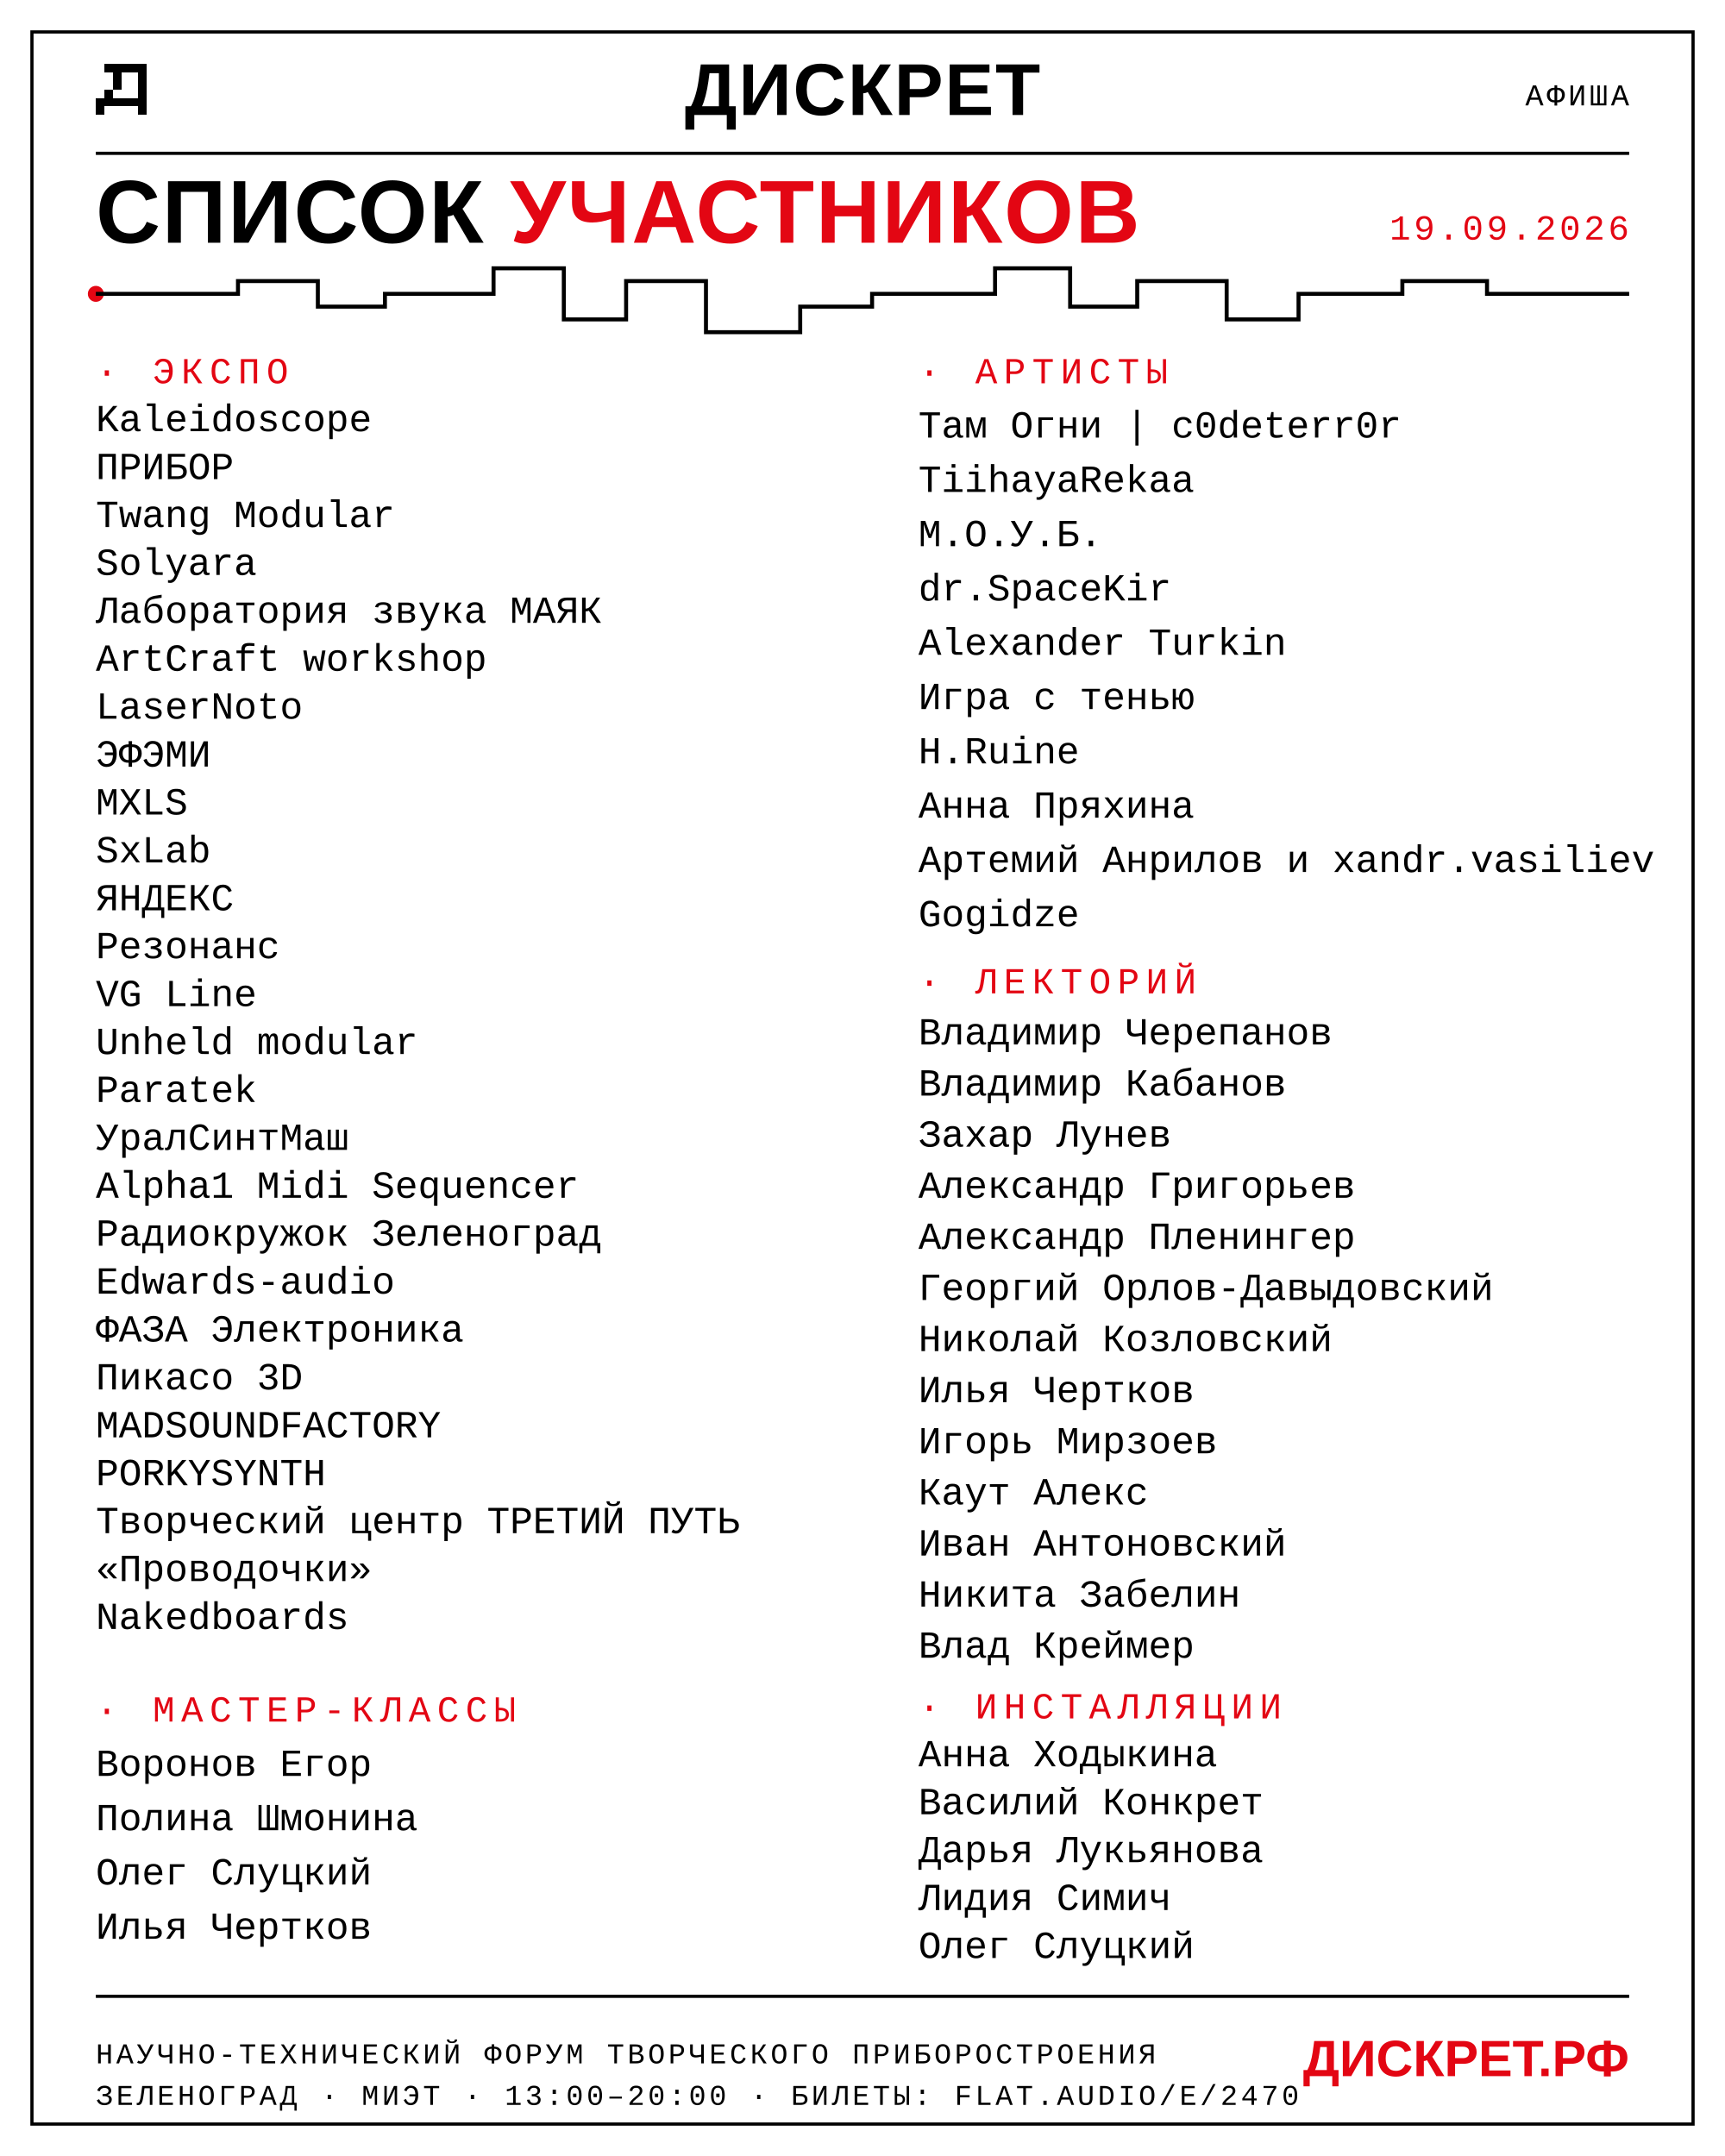
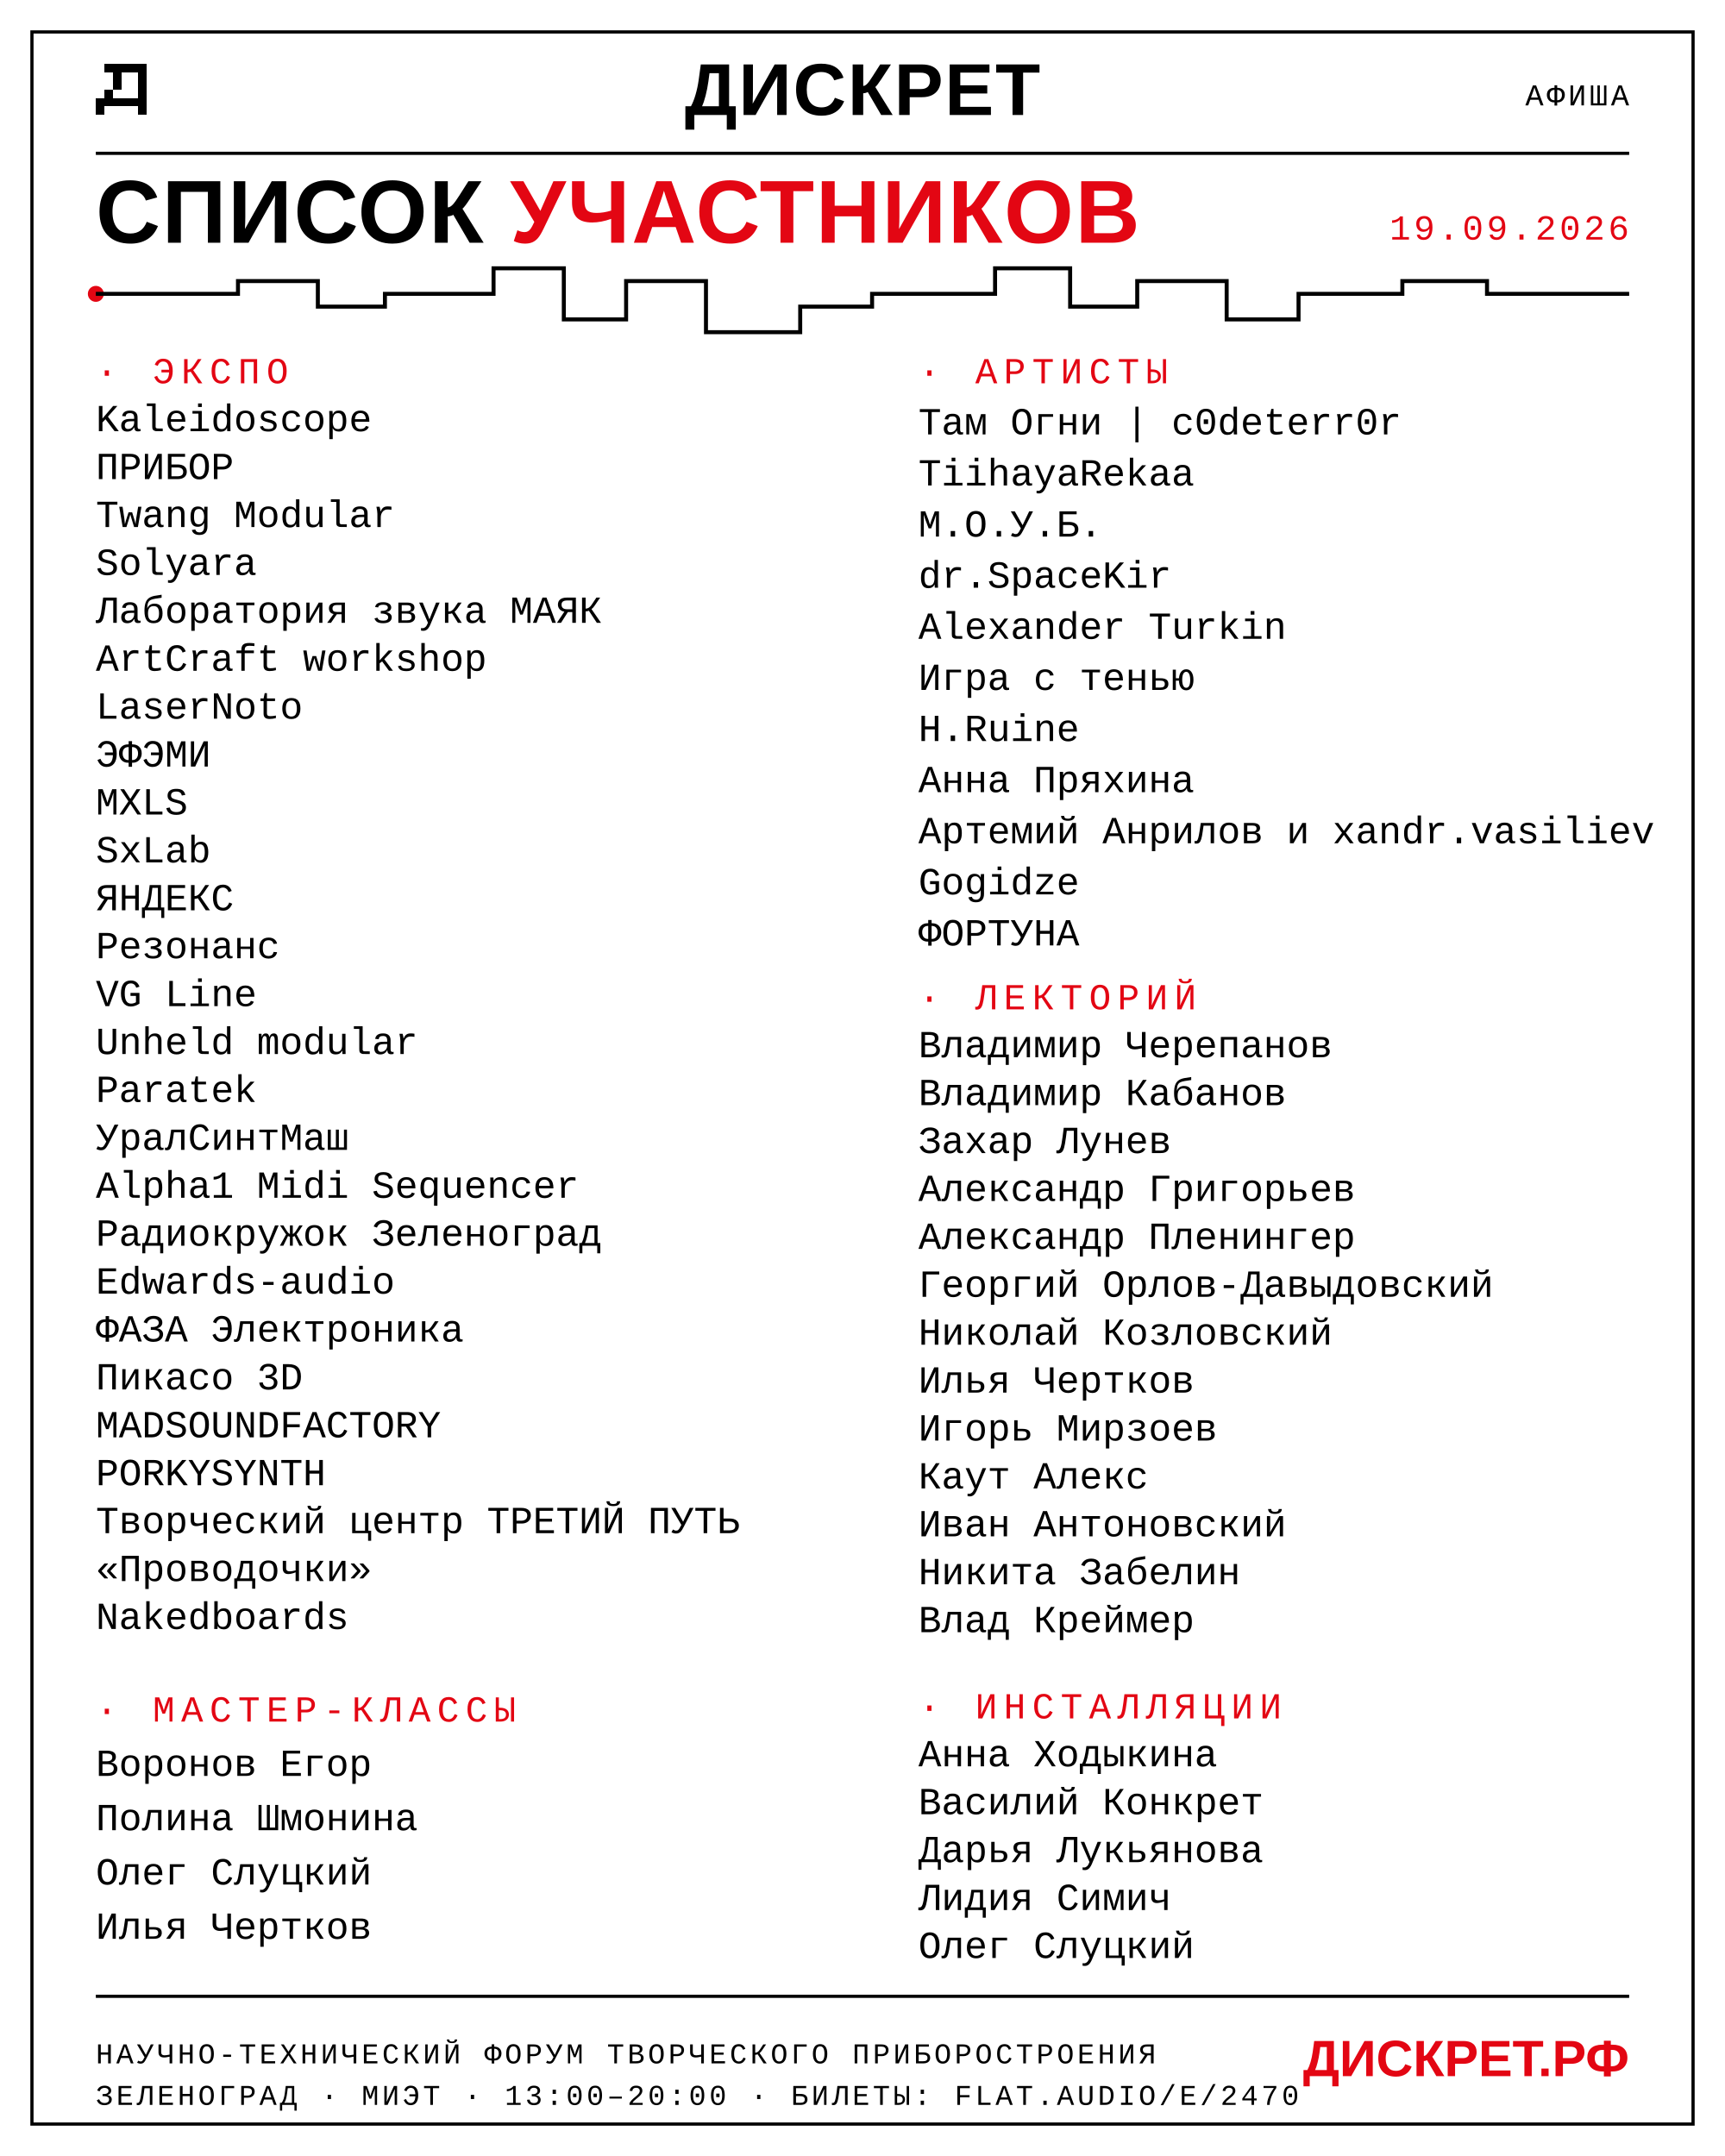
<svg xmlns="http://www.w3.org/2000/svg" width="1080" height="1350" viewBox="0 0 1080 1350" fill="none" font-family="'Arial Narrow','Helvetica Neue',Arial,sans-serif">
  <defs>
    <g id="logoD" shape-rendering="crispEdges" transform="scale(0.66667)">
      <rect x="10" y="0" width="2" height="12" />
      <rect x="2" y="0" width="8" height="2" />
      <rect x="4" y="2" width="2" height="4" />
      <rect x="2" y="6" width="2" height="2" />
      <rect x="0" y="8" width="12" height="2" />
      <rect x="0" y="10" width="2" height="2" />
    </g>
  </defs>
  <rect width="1080" height="1350" fill="#FFFFFF" />
  <rect x="20" y="20" width="1040" height="1310" fill="none" stroke="#000" stroke-width="2" />
  <use href="#logoD" fill="#000" transform="translate(60,40) scale(4.0)" />
  <text x="540" y="72" text-anchor="middle" font-weight="800" font-size="46" letter-spacing="1" fill="#000">ДИСКРЕТ</text>
  <text x="1020" y="66" text-anchor="end" font-family="'Courier New',monospace" font-size="19" letter-spacing="2" fill="#000">АФИША</text>
  <line x1="60" y1="96" x2="1020" y2="96" stroke="#000" stroke-width="2" />
  <text x="60" y="152" font-weight="800" font-size="56" letter-spacing="1" fill="#000">СПИСОК <tspan fill="#E30613">УЧАСТНИКОВ</tspan>
  </text>
  <text x="1020" y="150" text-anchor="end" font-family="'Courier New',monospace" font-size="22" letter-spacing="2" fill="#E30613">19.09.2026</text>
  <circle cx="60" cy="184" r="5" fill="#E30613" />
  <polyline points="60,184 149,184 149,176 199,176 199,192 241,192 241,184 309,184 309,168 353,168 353,200 392,200 392,176 442,176 442,208 501,208 501,192 546,192 546,184 623,184 623,168 670,168 670,192 712,192 712,176 768,176 768,200 813,200 813,184 878,184 878,176 931,176 931,184 1020,184" fill="none" stroke="#000" stroke-width="2.5" />
  <text x="60" y="240" font-family="'Courier New',monospace" font-size="23" letter-spacing="4" fill="#E30613">· ЭКСПО</text>
  <text x="60" y="270" font-family="'Courier New',monospace" font-size="24" fill="#000">Kaleidoscope</text>
  <text x="60" y="300" font-family="'Courier New',monospace" font-size="24" fill="#000">ПРИБОР</text>
  <text x="60" y="330" font-family="'Courier New',monospace" font-size="24" fill="#000">Twang Modular</text>
  <text x="60" y="360" font-family="'Courier New',monospace" font-size="24" fill="#000">Solyara</text>
  <text x="60" y="390" font-family="'Courier New',monospace" font-size="24" fill="#000">Лаборатория звука МАЯК</text>
  <text x="60" y="420" font-family="'Courier New',monospace" font-size="24" fill="#000">ArtCraft workshop</text>
  <text x="60" y="450" font-family="'Courier New',monospace" font-size="24" fill="#000">LaserNoto</text>
  <text x="60" y="480" font-family="'Courier New',monospace" font-size="24" fill="#000">ЭФЭМИ</text>
  <text x="60" y="510" font-family="'Courier New',monospace" font-size="24" fill="#000">MXLS</text>
  <text x="60" y="540" font-family="'Courier New',monospace" font-size="24" fill="#000">SxLab</text>
  <text x="60" y="570" font-family="'Courier New',monospace" font-size="24" fill="#000">ЯНДЕКС</text>
  <text x="60" y="600" font-family="'Courier New',monospace" font-size="24" fill="#000">Резонанс</text>
  <text x="60" y="630" font-family="'Courier New',monospace" font-size="24" fill="#000">VG Line</text>
  <text x="60" y="660" font-family="'Courier New',monospace" font-size="24" fill="#000">Unheld modular</text>
  <text x="60" y="690" font-family="'Courier New',monospace" font-size="24" fill="#000">Paratek</text>
  <text x="60" y="720" font-family="'Courier New',monospace" font-size="24" fill="#000">УралСинтМаш</text>
  <text x="60" y="750" font-family="'Courier New',monospace" font-size="24" fill="#000">Alpha1 Midi Sequencer</text>
  <text x="60" y="780" font-family="'Courier New',monospace" font-size="24" fill="#000">Радиокружок Зеленоград</text>
  <text x="60" y="810" font-family="'Courier New',monospace" font-size="24" fill="#000">Edwards-audio</text>
  <text x="60" y="840" font-family="'Courier New',monospace" font-size="24" fill="#000">ФАЗА Электроника</text>
  <text x="60" y="870" font-family="'Courier New',monospace" font-size="24" fill="#000">Пикасо 3D</text>
  <text x="60" y="900" font-family="'Courier New',monospace" font-size="24" fill="#000">MADSOUNDFACTORY</text>
  <text x="60" y="930" font-family="'Courier New',monospace" font-size="24" fill="#000">PORKYSYNTH</text>
  <text x="60" y="960" font-family="'Courier New',monospace" font-size="24" fill="#000">Творческий центр ТРЕТИЙ ПУТЬ</text>
  <text x="60" y="990" font-family="'Courier New',monospace" font-size="24" fill="#000">«Проводочки»</text>
  <text x="60" y="1020" font-family="'Courier New',monospace" font-size="24" fill="#000">Nakedboards</text>
  <text x="575" y="240" font-family="'Courier New',monospace" font-size="23" letter-spacing="4" fill="#E30613">· АРТИСТЫ</text>
-   <text x="575" y="274" font-family="'Courier New',monospace" font-size="24" fill="#000">Там Огни | c0deterr0r</text>
-   <text x="575" y="308" font-family="'Courier New',monospace" font-size="24" fill="#000">TiihayaRekaa</text>
-   <text x="575" y="342" font-family="'Courier New',monospace" font-size="24" fill="#000">М.О.У.Б.</text>
-   <text x="575" y="376" font-family="'Courier New',monospace" font-size="24" fill="#000">dr.SpaceKir</text>
-   <text x="575" y="410" font-family="'Courier New',monospace" font-size="24" fill="#000">Alexander Turkin</text>
-   <text x="575" y="444" font-family="'Courier New',monospace" font-size="24" fill="#000">Игра с тенью</text>
-   <text x="575" y="478" font-family="'Courier New',monospace" font-size="24" fill="#000">H.Ruine</text>
-   <text x="575" y="512" font-family="'Courier New',monospace" font-size="24" fill="#000">Анна Пряхина</text>
-   <text x="575" y="546" font-family="'Courier New',monospace" font-size="24" fill="#000">Артемий Анрилов и xandr.vasiliev</text>
-   <text x="575" y="580" font-family="'Courier New',monospace" font-size="24" fill="#000">Gogidze</text>
-   <text x="575" y="622" font-family="'Courier New',monospace" font-size="23" letter-spacing="4" fill="#E30613">· ЛЕКТОРИЙ</text>
-   <text x="575" y="654" font-family="'Courier New',monospace" font-size="24" fill="#000">Владимир Черепанов</text>
-   <text x="575" y="686" font-family="'Courier New',monospace" font-size="24" fill="#000">Владимир Кабанов</text>
-   <text x="575" y="718" font-family="'Courier New',monospace" font-size="24" fill="#000">Захар Лунев</text>
-   <text x="575" y="750" font-family="'Courier New',monospace" font-size="24" fill="#000">Александр Григорьев</text>
+   <text x="575" y="272" font-family="'Courier New',monospace" font-size="24" fill="#000">Там Огни | c0deterr0r</text>
+   <text x="575" y="304" font-family="'Courier New',monospace" font-size="24" fill="#000">TiihayaRekaa</text>
+   <text x="575" y="336" font-family="'Courier New',monospace" font-size="24" fill="#000">М.О.У.Б.</text>
+   <text x="575" y="368" font-family="'Courier New',monospace" font-size="24" fill="#000">dr.SpaceKir</text>
+   <text x="575" y="400" font-family="'Courier New',monospace" font-size="24" fill="#000">Alexander Turkin</text>
+   <text x="575" y="432" font-family="'Courier New',monospace" font-size="24" fill="#000">Игра с тенью</text>
+   <text x="575" y="464" font-family="'Courier New',monospace" font-size="24" fill="#000">H.Ruine</text>
+   <text x="575" y="496" font-family="'Courier New',monospace" font-size="24" fill="#000">Анна Пряхина</text>
+   <text x="575" y="528" font-family="'Courier New',monospace" font-size="24" fill="#000">Артемий Анрилов и xandr.vasiliev</text>
+   <text x="575" y="560" font-family="'Courier New',monospace" font-size="24" fill="#000">Gogidze</text>
+   <text x="575" y="592" font-family="'Courier New',monospace" font-size="24" fill="#000">ФОРТУНА</text>
+   <text x="575" y="632" font-family="'Courier New',monospace" font-size="23" letter-spacing="4" fill="#E30613">· ЛЕКТОРИЙ</text>
+   <text x="575" y="662" font-family="'Courier New',monospace" font-size="24" fill="#000">Владимир Черепанов</text>
+   <text x="575" y="692" font-family="'Courier New',monospace" font-size="24" fill="#000">Владимир Кабанов</text>
+   <text x="575" y="722" font-family="'Courier New',monospace" font-size="24" fill="#000">Захар Лунев</text>
+   <text x="575" y="752" font-family="'Courier New',monospace" font-size="24" fill="#000">Александр Григорьев</text>
  <text x="575" y="782" font-family="'Courier New',monospace" font-size="24" fill="#000">Александр Пленингер</text>
-   <text x="575" y="814" font-family="'Courier New',monospace" font-size="24" fill="#000">Георгий Орлов-Давыдовский</text>
-   <text x="575" y="846" font-family="'Courier New',monospace" font-size="24" fill="#000">Николай Козловский</text>
-   <text x="575" y="878" font-family="'Courier New',monospace" font-size="24" fill="#000">Илья Чертков</text>
-   <text x="575" y="910" font-family="'Courier New',monospace" font-size="24" fill="#000">Игорь Мирзоев</text>
-   <text x="575" y="942" font-family="'Courier New',monospace" font-size="24" fill="#000">Каут Алекс</text>
-   <text x="575" y="974" font-family="'Courier New',monospace" font-size="24" fill="#000">Иван Антоновский</text>
-   <text x="575" y="1006" font-family="'Courier New',monospace" font-size="24" fill="#000">Никита Забелин</text>
-   <text x="575" y="1038" font-family="'Courier New',monospace" font-size="24" fill="#000">Влад Креймер</text>
+   <text x="575" y="812" font-family="'Courier New',monospace" font-size="24" fill="#000">Георгий Орлов-Давыдовский</text>
+   <text x="575" y="842" font-family="'Courier New',monospace" font-size="24" fill="#000">Николай Козловский</text>
+   <text x="575" y="872" font-family="'Courier New',monospace" font-size="24" fill="#000">Илья Чертков</text>
+   <text x="575" y="902" font-family="'Courier New',monospace" font-size="24" fill="#000">Игорь Мирзоев</text>
+   <text x="575" y="932" font-family="'Courier New',monospace" font-size="24" fill="#000">Каут Алекс</text>
+   <text x="575" y="962" font-family="'Courier New',monospace" font-size="24" fill="#000">Иван Антоновский</text>
+   <text x="575" y="992" font-family="'Courier New',monospace" font-size="24" fill="#000">Никита Забелин</text>
+   <text x="575" y="1022" font-family="'Courier New',monospace" font-size="24" fill="#000">Влад Креймер</text>
  <text x="60" y="1078" font-family="'Courier New',monospace" font-size="23" letter-spacing="4" fill="#E30613">· МАСТЕР-КЛАССЫ</text>
  <text x="60" y="1112" font-family="'Courier New',monospace" font-size="24" fill="#000">Воронов Егор</text>
  <text x="60" y="1146" font-family="'Courier New',monospace" font-size="24" fill="#000">Полина Шмонина</text>
  <text x="60" y="1180" font-family="'Courier New',monospace" font-size="24" fill="#000">Олег Слуцкий</text>
  <text x="60" y="1214" font-family="'Courier New',monospace" font-size="24" fill="#000">Илья Чертков</text>
  <text x="575" y="1076" font-family="'Courier New',monospace" font-size="23" letter-spacing="4" fill="#E30613">· ИНСТАЛЛЯЦИИ</text>
  <text x="575" y="1106" font-family="'Courier New',monospace" font-size="24" fill="#000">Анна Ходыкина</text>
  <text x="575" y="1136" font-family="'Courier New',monospace" font-size="24" fill="#000">Василий Конкрет</text>
  <text x="575" y="1166" font-family="'Courier New',monospace" font-size="24" fill="#000">Дарья Лукьянова</text>
  <text x="575" y="1196" font-family="'Courier New',monospace" font-size="24" fill="#000">Лидия Симич</text>
  <text x="575" y="1226" font-family="'Courier New',monospace" font-size="24" fill="#000">Олег Слуцкий</text>
  <line x1="60" y1="1250" x2="1020" y2="1250" stroke="#000" stroke-width="2" />
  <text x="60" y="1292" font-family="'Courier New',monospace" font-size="18" letter-spacing="2" fill="#000">НАУЧНО-ТЕХНИЧЕСКИЙ ФОРУМ ТВОРЧЕСКОГО ПРИБОРОСТРОЕНИЯ</text>
  <text x="60" y="1318" font-family="'Courier New',monospace" font-size="18" letter-spacing="2" fill="#000">ЗЕЛЕНОГРАД · МИЭТ · 13:00–20:00 · БИЛЕТЫ: FLAT.AUDIO/E/2470</text>
  <text x="1020" y="1300" text-anchor="end" font-weight="800" font-size="32" fill="#E30613">ДИСКРЕТ.РФ</text>
</svg>
